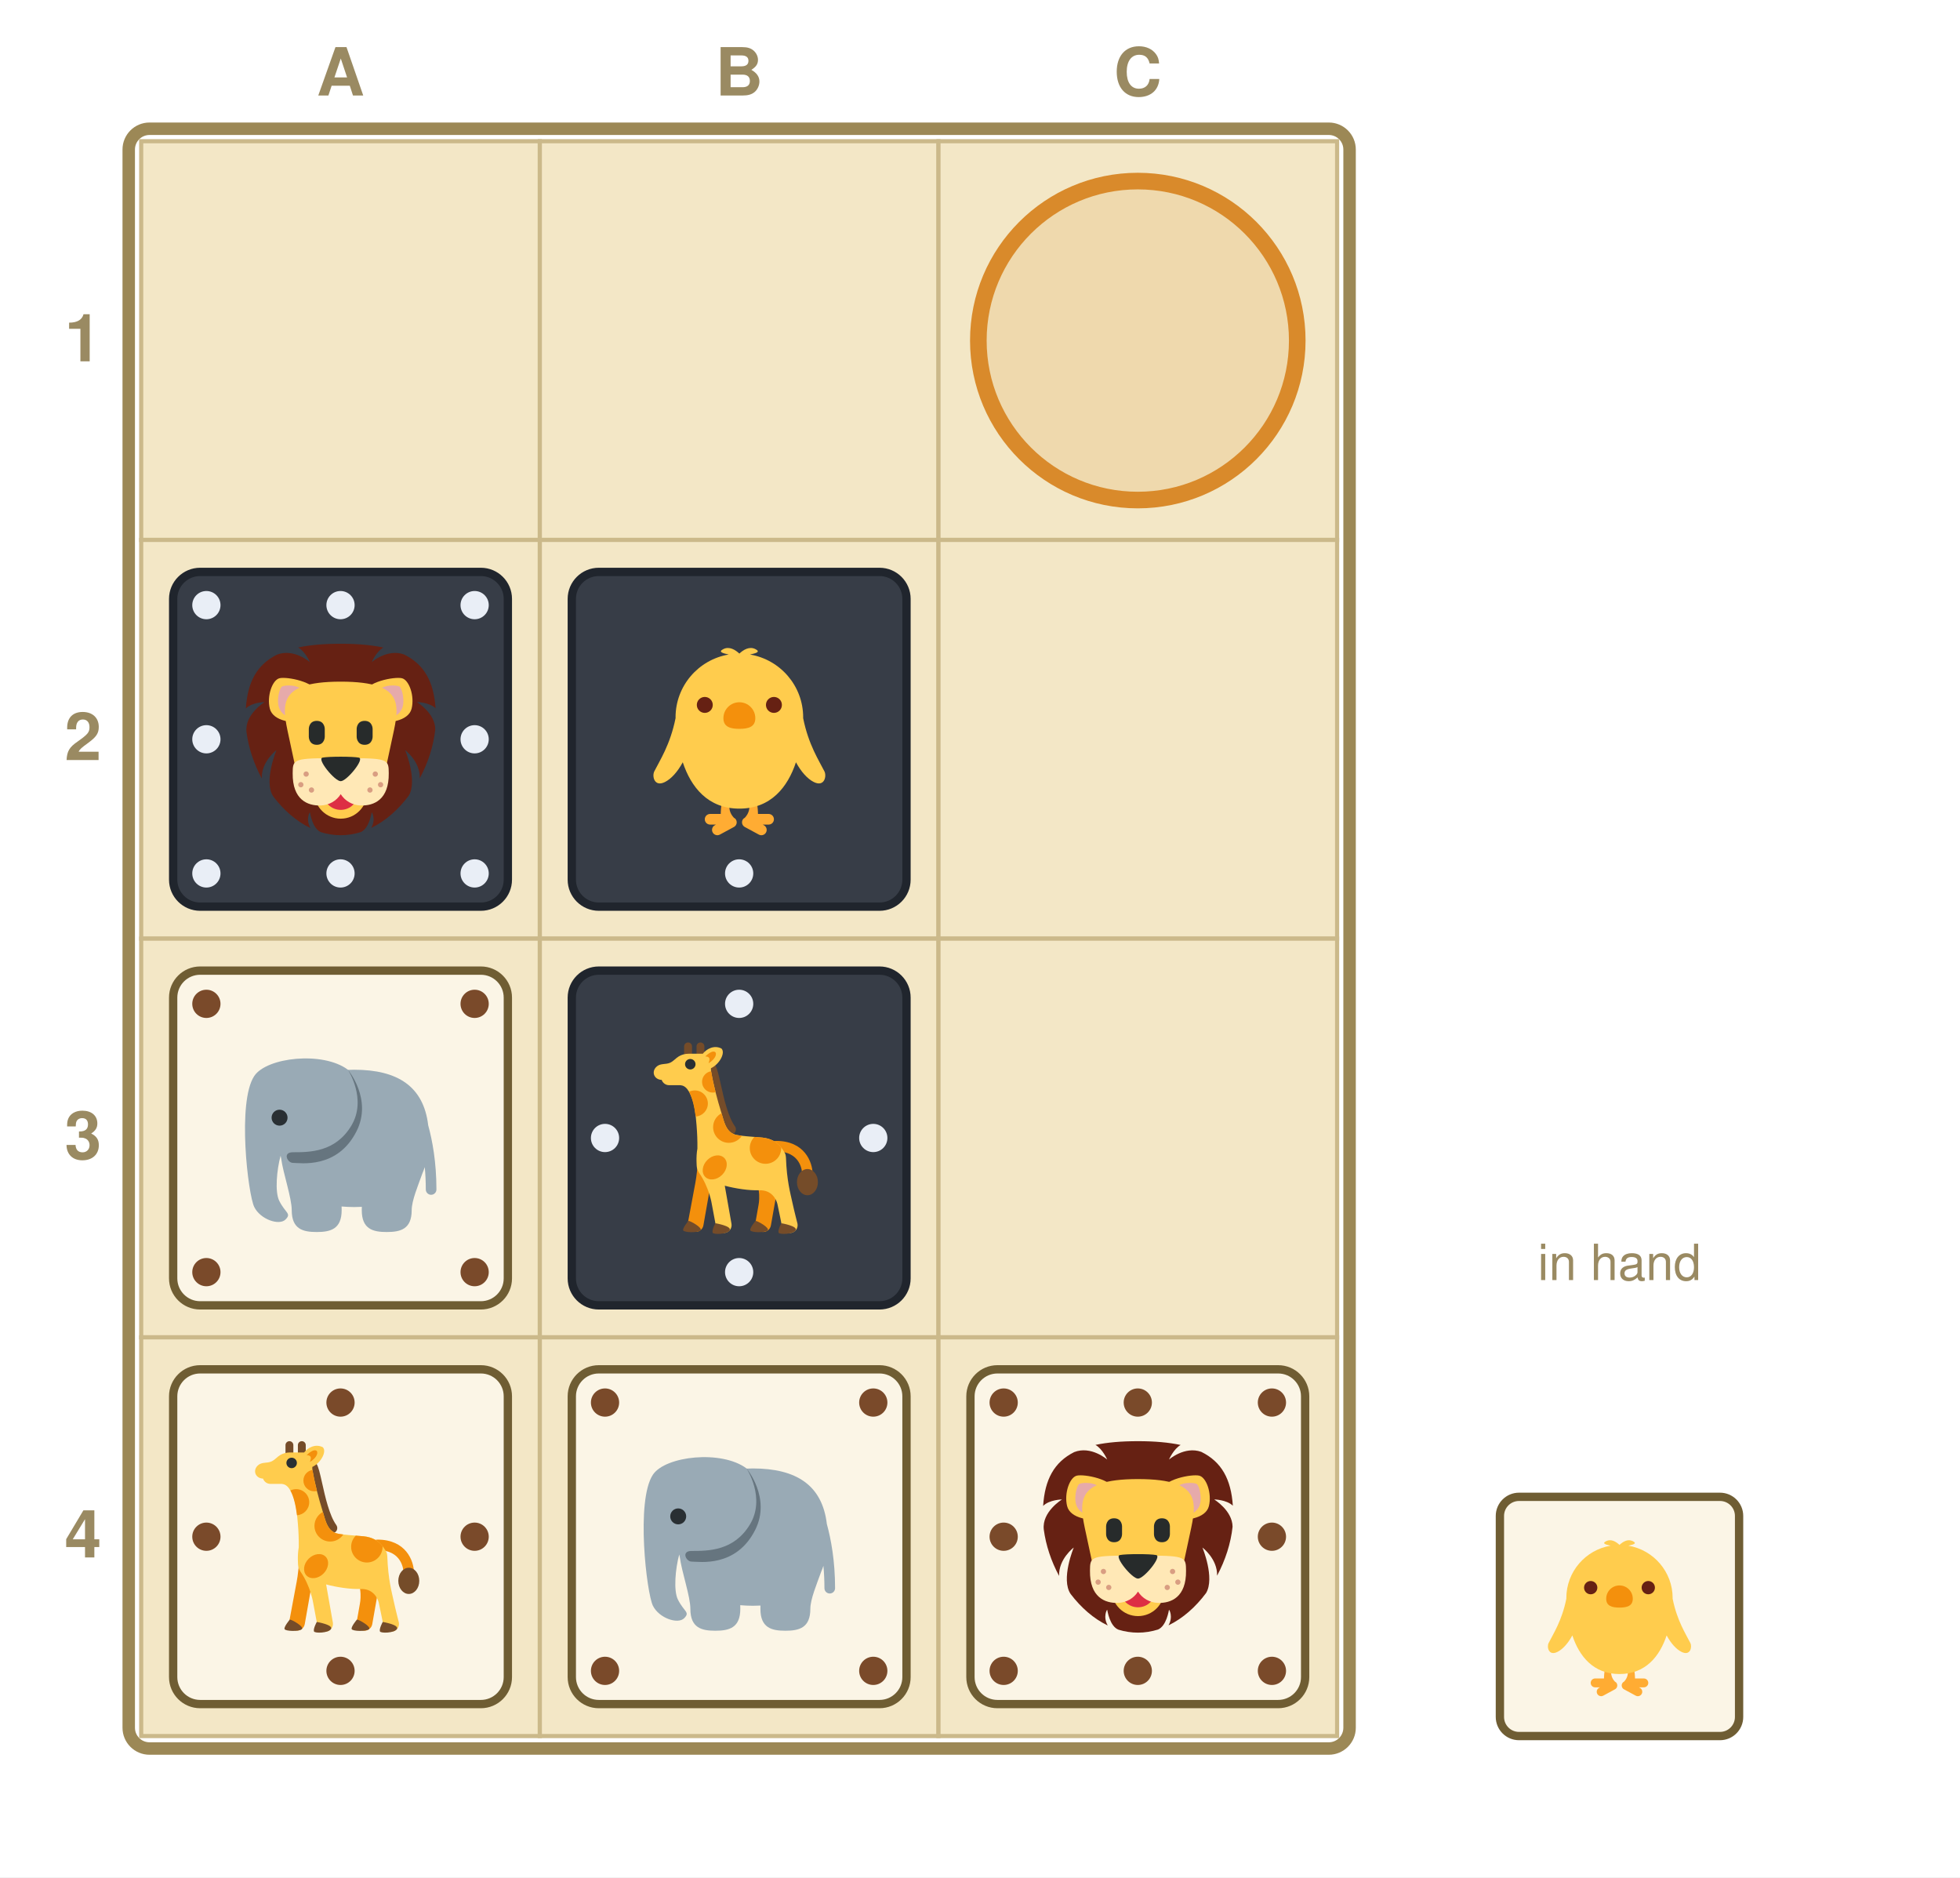
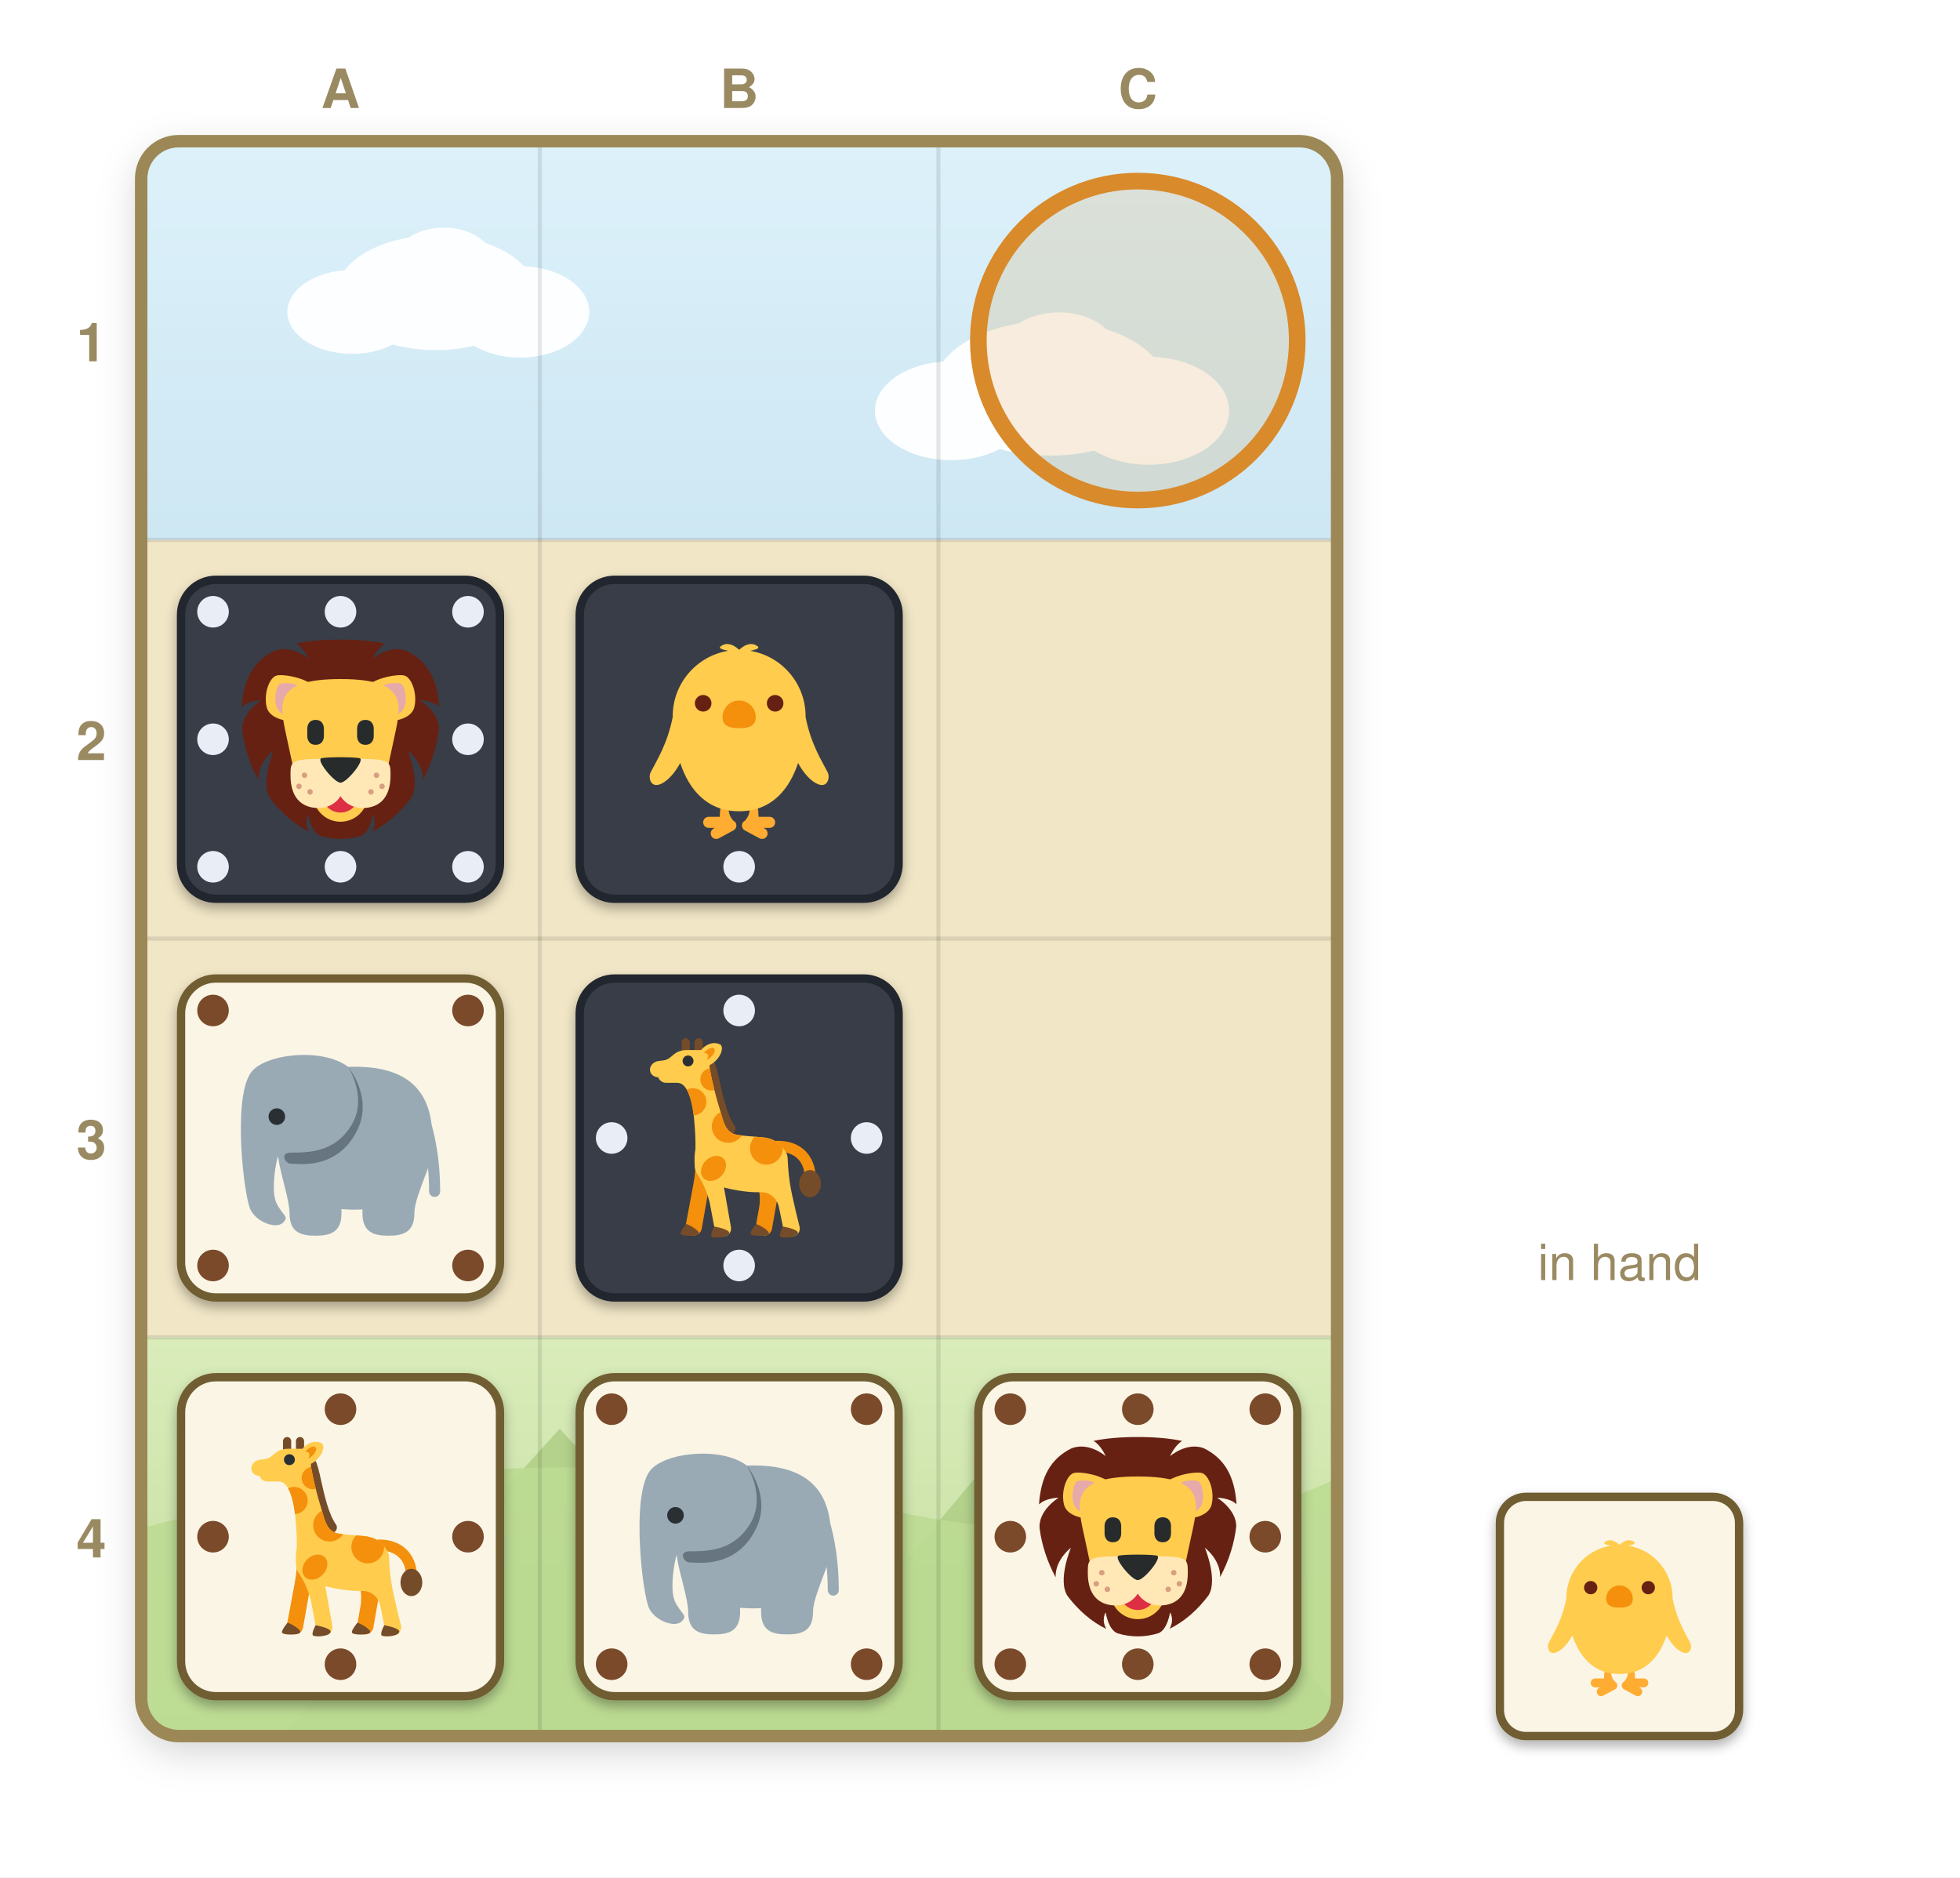
<svg xmlns="http://www.w3.org/2000/svg" width="472" height="452" viewBox="0 0 472 452" font-family="-apple-system,Segoe UI,Helvetica,Arial,sans-serif">
  <rect width="472" height="452" fill="#ffffff" />
  <defs>
    <symbol id="e_chick" viewBox="0 0 36 36">
      <path fill="#FFAC33" d="M17.38 33.098c-.097-.18-.25-.302-.417-.391C15.366 31.001 16.5 29 16.5 29c0-.553 1-2 0-2l-1 1c-1 1-1 4-1 4h-2c-.553 0-1 .447-1 1s.447 1 1 1h1.108l-.222.12c-.486.263-.667.869-.404 1.355s.869.667 1.356.404l2.639-1.427c.485-.262.666-.868.403-1.354zM23.5 32h-2s0-3-1-4l-1-1c-1 0 0 1.447 0 2 0 0 1.135 2.001-.462 3.707-.168.089-.32.211-.418.391-.263.486-.082 1.093.404 1.355l2.639 1.427c.486.263 1.093.082 1.356-.404.263-.486.082-1.093-.404-1.355L22.393 34H23.5c.553 0 1-.447 1-1s-.447-1-1-1z" />
      <path fill="#FFCC4D" d="M34 24c-1-2-3-5-4-10h-.008c.001-.052.008-.102.008-.154 0-5.943-4.324-10.864-9.996-11.819 1.189-.26 2.031-.509.996-1.027-1.115-.558-2.23.129-2.999.846h-.002C17.23 1.129 16.116.442 15 1c-1.035.518-.193.767.996 1.026C10.325 2.981 6 7.902 6 13.846c0 .052.007.102.008.154H6c-1 5-3 8-4 10-.447.895 0 3 2 2 1.191-.596 2.377-1.912 3.357-3.715C8.902 26.94 12.066 31 18 31c5.934 0 9.098-4.06 10.643-8.715.98 1.803 2.166 3.119 3.357 3.715 2 1 2.447-1.105 2-2z" />
      <path fill="#F4900C" d="M21 14c0 1.657-1.343 2-3 2s-3-.343-3-2 1.343-3 3-3 3 1.343 3 3z" />
      <circle fill="#662113" cx="11.5" cy="11.5" r="1.5" />
      <circle fill="#662113" cx="24.5" cy="11.5" r="1.5" />
    </symbol>
    <symbol id="e_elephant" viewBox="0 0 36 36">
      <path fill="#99AAB5" d="M34.453 15.573c-.864-7.3-5.729-10.447-13.93-10.447-.391 0-.763.017-1.139.031-.013-.01-.022-.021-.035-.031C14.655 1.605 4.091 2.779 1.745 6.3c-3.255 4.883-1.174 22.3 0 24.646 1.173 2.35 4.694 3.521 5.868 2.35 1.174-1.176 0-1.176-1.173-3.521-.85-1.701-.466-5.859.255-8.471.028.168.068.322.1.486.39 2.871 1.993 7.412 1.993 9.744 0 3.564 2.102 4.107 4.694 4.107 2.593 0 4.695-.543 4.695-4.107 0-.24-.008-.463-.012-.695.757.064 1.535.107 2.359.107.497 0 .977-.016 1.448-.039-.004.209-.013.41-.013.627 0 3.564 2.103 4.107 4.694 4.107 2.593 0 4.695-.543 4.695-4.107 0-1.801 1.192-4.625 2.039-6.982.159-.354.291-.732.42-1.117.118 1.307.193 2.706.193 4.206 0 .553.447 1 1 1s1-.447 1-1c0-5.153-.771-9.248-1.547-12.068z" />
      <path fill="#66757F" d="M19.35 5.126S23 10.641 20 15.641c-3 5-7.838 5-11 5-2 0-1 2 0 2 1.414 0 8.395 1.211 12-6 3-6-1.65-11.515-1.65-11.515z" />
      <circle fill="#292F33" cx="6.5" cy="14.141" r="1.5" />
    </symbol>
    <symbol id="e_giraffe" viewBox="0 0 36 36">
      <path d="M22.217 35.615h-.002c-.804-.142-1.34-.908-1.198-1.712l.59-3.344s.68-3.165-1.076-5.449c1.259-1.171 5.024.085 5.024.085l-1.626 9.221c-.142.804-.908 1.34-1.712 1.199zm-12.692-.021h-.002c-.804-.142-1.34-.908-1.198-1.712l1.312-7.025s.503-2.419.503-4.439c1.142-.439 2.723 2.757 2.723 2.757l-1.626 9.221c-.143.803-.909 1.339-1.712 1.198zm21.277-9.823c-.537 0-.977-.431-.985-.969-.012-.723-.304-4.326-4.925-4.326-.545 0-.985-.441-.985-.985s.441-.985.985-.985c5.363 0 6.858 3.938 6.896 6.264.009.545-.425.993-.969 1.002l-.017-.001z" fill="#F4900C" />
      <g fill="#754C29">
        <path d="M15.226 17.252l-3.46-11.98 1.687-1.02c.369.61.628 1.722 1.054 3.633.569 2.558 1.349 6.06 2.657 7.876.318.442.218 1.058-.224 1.376-.175.126-1.714.115-1.714.115zM7.615 2.71V.739c0-.408.331-.739.739-.739s.739.331.739.739V2.71H7.615zm2.332 0V.739c0-.408.331-.739.739-.739s.739.331.739.739V2.71H9.947z" />
        <ellipse cx="30.802" cy="26.263" rx="1.971" ry="2.464" />
      </g>
      <path fill="#FFCC4D" d="M28.935 34.094s-.647-2.515-.998-4.154c-.332-1.549-1.025-3.981-1.171-8.225-.01-.145-.039-.512-.138-.779-.122-.33-.567-.933-.766-1.203-.777-1.052-2.012-1.691-3.526-1.847-1.283-.132-2.573-.185-3.854-.339-.59-.071-1.1-.156-1.422-.272-1.636-.589-1.962-2.502-2.414-3.965-.8-2.59-1.508-5.225-1.961-7.9l-.036.009.036-.009-.027-.165V4.84c1.567-.714 2.79-2.888 1.971-3.706-1.416-.708-2.827.11-3.513.992-.02-.001-.039-.006-.059-.006H8.459c-.655 0-1.304.16-1.872.51-.584.359-.986.907-1.633 1.19-.786.344-1.721.093-2.417.64-1.189.933-.625 2.525.854 2.578.201.577.745.993 1.39.993h2.106c.055.011.108.021.173.029.604.071 1.088.525 1.477 1.215 1.047 1.856 1.244 4.244 1.415 6.324.119 1.448.177 2.906.158 4.36-.293 1.566-.12 3.377-.12 3.377.044.419.186.777.394 1.095l-.01.011c1.99 2.81 2.449 5.97 2.449 5.97l.784 4.193c.142.804.908 1.341 1.713 1.199.804-.142 1.341-.908 1.199-1.712l-1.262-7.159c1.977.534 4.609.932 6.449.852 0 .006-.003.014-.002.02 2.371-.146 3.26 1.73 3.454 2.576.194.846.868 4.228.868 4.228.142.804.909 1.341 1.712 1.199.802-.143 1.339-.91 1.197-1.714z" />
      <path fill="#F4900C" d="M11.975 22.1c-.985.985-1.16 2.408-.391 3.178.77.77 2.193.595 3.178-.391s1.16-2.408.391-3.178c-.77-.77-2.193-.595-3.178.391zm1.088-6.185c0 1.633 1.324 2.956 2.956 2.956 1.029 0 1.933-.526 2.462-1.323-.59-.071-1.1-.156-1.422-.272-1.564-.563-1.872-2.237-2.253-3.441-.057-.179-.108-.349-.162-.523-.935.496-1.581 1.469-1.581 2.603zm-.986-4.434c0-1.361-1.103-2.464-2.464-2.464-.388 0-.75.098-1.077.257.635 1.126 1.015 2.885 1.242 4.653 1.282-.086 2.299-1.142 2.299-2.446zm-1.093-4.079c0 1.118.906 2.023 2.023 2.023.182 0 .355-.032.523-.077-.449-1.787-.709-3.122-.847-3.937-.961.156-1.699.985-1.699 1.991zm8.977 12.456c0 1.633 1.324 2.956 2.956 2.956 1.633 0 2.956-1.324 2.956-2.956 0-.043-.011-.082-.013-.124-.777-1.052-2.012-1.691-3.526-1.847-.457-.047-.972-.088-1.499-.128-.538.536-.874 1.277-.874 2.099zM11.598 2.613c.505-.483 1.317-1.089 1.778-.856.461.233.258 1.273-1.166 2.151.113-.439.551-1.215-.612-1.295z" />
      <circle fill="#292F33" cx="8.772" cy="4.09" r=".985" />
      <path d="M21.047 33.545s-1.142 1.351-.985 1.781 2.741.491 3.249.022-1.951-1.842-2.264-1.803zm-12.623 0s-1.142 1.351-.985 1.781c.156.43 2.741.491 3.249.022s-1.951-1.842-2.264-1.803zm4.547 2.22c.136.391 2.766.329 3.205-.461.439-.79-2.678-1.317-2.678-1.317s-.703 1.273-.527 1.778zm12.404 0c.136.391 2.766.329 3.205-.461.439-.79-2.678-1.317-2.678-1.317s-.703 1.273-.527 1.778z" fill="#754C29" />
    </symbol>
    <symbol id="e_lion" viewBox="0 0 36 36">
      <path fill="#662113" d="M32.325 10.958s2.315.024 3.511 1.177c-.336-4.971-2.104-8.249-5.944-10.13-3.141-1.119-6.066 1.453-6.066 1.453s.862-1.99 2.19-2.746C23.789.236 21.146 0 18 0c-3.136 0-5.785.227-8.006.701 1.341.745 2.215 2.758 2.215 2.758S9.194.803 6 2.053C2.221 3.949.481 7.223.158 12.174c1.183-1.19 3.55-1.215 3.55-1.215S-.105 13.267.282 16.614c.387 2.947 1.394 5.967 2.879 8.722C3.039 22.15 5.917 20 5.917 20s-2.492 5.96-.581 8.738c1.935 2.542 4.313 4.641 6.976 5.916-.955-1.645-.136-3.044-.103-2.945.042.125.459 3.112 2.137 3.743 1.178.356 2.4.548 3.654.548 1.292 0 2.55-.207 3.761-.583 1.614-.691 2.024-3.585 2.064-3.708.032-.098.843 1.287-.09 2.921 2.706-1.309 5.118-3.463 7.064-6.073 1.699-2.846-.683-8.557-.683-8.557s2.85 2.13 2.757 5.288c1.556-2.906 2.585-6.104 2.911-9.2-.035-3.061-3.459-5.13-3.459-5.13z" />
      <path fill="#FFCC4D" d="M13.859 9.495c.596 2.392.16 4.422-2.231 5.017-2.392.596-6.363.087-6.958-2.304-.596-2.392.469-5.39 1.81-5.724 1.341-.334 6.784.62 7.379 3.011zm9.104 18.432c0 2.74-2.222 4.963-4.963 4.963s-4.963-2.223-4.963-4.963c0-2.741 2.223-4.964 4.963-4.964 2.741 0 4.963 2.222 4.963 4.964z" />
      <path fill="#DD2E44" d="M21.309 27.927c0 1.827-1.481 3.309-3.309 3.309s-3.309-1.481-3.309-3.309c0-1.827 1.481-3.31 3.309-3.31s3.309 1.483 3.309 3.31z" />
      <path fill="#E6AAAA" d="M11.052 8.997c.871 1.393.447 3.229-.946 4.1-1.394.871-2.608.797-3.479-.596-.871-1.394-.186-4.131.324-4.45.51-.319 3.23-.448 4.101.946z" />
      <path fill="#FFCC4D" d="M22.141 9.495c-.596 2.392-.159 4.422 2.232 5.017 2.392.596 6.363.087 6.959-2.304.596-2.392-.47-5.39-1.811-5.724-1.342-.334-6.786.62-7.38 3.011z" />
      <path fill="#E6AAAA" d="M24.948 8.997c-.871 1.393-.447 3.229.945 4.1 1.394.871 2.608.797 3.479-.596.871-1.394.185-4.131-.324-4.45-.51-.319-3.229-.448-4.1.946z" />
      <path fill="#FFCC4D" d="M18 7.125h-.002C5.167 7.126 7.125 12.083 8.5 18.667 9.875 25.25 10.384 27 10.384 27h15.228s.51-1.75 1.885-8.333C28.872 12.083 30.829 7.126 18 7.125z" />
      <path fill="#272B2B" d="M12 16s0-1.5 1.5-1.5S15 16 15 16v1.5s0 1.5-1.5 1.5-1.5-1.5-1.5-1.5V16zm9 0s0-1.5 1.5-1.5S24 16 24 16v1.5s0 1.5-1.5 1.5-1.5-1.5-1.5-1.5V16z" />
      <path fill="#FFE8B6" d="M20.168 21.521c-1.598 0-1.385.848-2.168 2.113-.783-1.266-.571-2.113-2.168-2.113-6.865 0-6.837.375-6.865 2.828-.058 4.986 2.802 6.132 5.257 6.06 1.597-.048 2.994-.88 3.777-2.131.783 1.251 2.179 2.083 3.776 2.131 2.455.072 5.315-1.073 5.257-6.06-.029-2.453-.001-2.828-6.866-2.828z" />
      <path fill="#272B2B" d="M14.582 21.411c-1.14.233 2.279 4.431 3.418 4.431s4.559-4.198 3.419-4.431c-1.14-.232-5.698-.232-6.837 0z" />
      <circle fill="#D99E82" cx="11.5" cy="24.5" r=".5" />
      <circle fill="#D99E82" cx="10.5" cy="26.5" r=".5" />
      <circle fill="#D99E82" cx="12.5" cy="27.5" r=".5" />
      <circle fill="#D99E82" cx="24.5" cy="24.5" r=".5" />
      <circle fill="#D99E82" cx="25.5" cy="26.5" r=".5" />
      <circle fill="#D99E82" cx="23.5" cy="27.5" r=".5" />
    </symbol>
  </defs>
-   <rect x="31" y="31" width="294" height="390" fill="none" stroke="#9c8856" stroke-width="3" rx="5" />
-   <rect x="34" y="34" width="96" height="96" fill="#f3e7c6" stroke="#cbb98a" stroke-width="1" />
-   <rect x="130" y="34" width="96" height="96" fill="#f3e7c6" stroke="#cbb98a" stroke-width="1" />
-   <rect x="226" y="34" width="96" height="96" fill="#f3e7c6" stroke="#cbb98a" stroke-width="1" />
-   <rect x="34" y="130" width="96" height="96" fill="#f3e7c6" stroke="#cbb98a" stroke-width="1" />
-   <rect x="130" y="130" width="96" height="96" fill="#f3e7c6" stroke="#cbb98a" stroke-width="1" />
-   <rect x="226" y="130" width="96" height="96" fill="#f3e7c6" stroke="#cbb98a" stroke-width="1" />
-   <rect x="34" y="226" width="96" height="96" fill="#f3e7c6" stroke="#cbb98a" stroke-width="1" />
-   <rect x="130" y="226" width="96" height="96" fill="#f3e7c6" stroke="#cbb98a" stroke-width="1" />
-   <rect x="226" y="226" width="96" height="96" fill="#f3e7c6" stroke="#cbb98a" stroke-width="1" />
-   <rect x="34" y="322" width="96" height="96" fill="#f3e7c6" stroke="#cbb98a" stroke-width="1" />
-   <rect x="130" y="322" width="96" height="96" fill="#f3e7c6" stroke="#cbb98a" stroke-width="1" />
-   <rect x="226" y="322" width="96" height="96" fill="#f3e7c6" stroke="#cbb98a" stroke-width="1" />
-   <text x="82.0" y="23" font-size="16" text-anchor="middle" fill="#9a8a62" font-weight="600">A</text>
-   <text x="178.0" y="23" font-size="16" text-anchor="middle" fill="#9a8a62" font-weight="600">B</text>
-   <text x="274.0" y="23" font-size="16" text-anchor="middle" fill="#9a8a62" font-weight="600">C</text>
-   <text x="20" y="87.0" font-size="16" text-anchor="middle" fill="#9a8a62" font-weight="600">1</text>
-   <text x="20" y="183.0" font-size="16" text-anchor="middle" fill="#9a8a62" font-weight="600">2</text>
-   <text x="20" y="279.0" font-size="16" text-anchor="middle" fill="#9a8a62" font-weight="600">3</text>
-   <text x="20" y="375.0" font-size="16" text-anchor="middle" fill="#9a8a62" font-weight="600">4</text>
+   <defs>
+     <linearGradient id="sky" x1="0" y1="0" x2="0" y2="1">
+       <stop offset="0" stop-color="#ddf1fa" />
+       <stop offset="1" stop-color="#cde7f3" />
+     </linearGradient>
+     <linearGradient id="grass" x1="0" y1="0" x2="0" y2="1">
+       <stop offset="0" stop-color="#d9ecba" />
+       <stop offset="1" stop-color="#c4dd9d" />
+     </linearGradient>
+     <filter id="tsh" x="-40%" y="-40%" width="180%" height="180%">
+       <feDropShadow dx="0" dy="1.4" stdDeviation="1.4" flood-color="#000" flood-opacity="0.32" />
+     </filter>
+     <filter id="bsh" x="-20%" y="-20%" width="140%" height="140%">
+       <feDropShadow dx="0" dy="3" stdDeviation="5" flood-color="#000" flood-opacity="0.20" />
+     </filter>
+     <clipPath id="bclip">
+       <rect x="34" y="34" width="288" height="384" rx="9" />
+     </clipPath>
+   </defs>
+   <rect x="34" y="34" width="288" height="384" rx="9" fill="#ffffff" filter="url(#bsh)" />
+   <g clip-path="url(#bclip)">
+     <rect x="34" y="34" width="288" height="96" fill="url(#sky)" />
+     <rect x="34" y="130" width="288" height="192" fill="#f1e6c6" />
+     <rect x="34" y="322" width="288" height="96" fill="url(#grass)" />
+     <g fill="#fff" opacity="0.95">
+       <ellipse cx="105.0" cy="70.5" rx="23.9" ry="13.8" />
+       <ellipse cx="84.8" cy="75.1" rx="15.6" ry="10.1" />
+       <ellipse cx="125.3" cy="75.1" rx="16.6" ry="11.0" />
+       <ellipse cx="106.9" cy="63.1" rx="12.0" ry="8.3" />
+     </g>
+     <g fill="#fff" opacity="0.95">
+       <ellipse cx="252.9" cy="93.5" rx="28.1" ry="16.2" />
+       <ellipse cx="229.1" cy="98.9" rx="18.4" ry="11.9" />
+       <ellipse cx="276.6" cy="98.9" rx="19.4" ry="13.0" />
+       <ellipse cx="255.0" cy="84.9" rx="14.0" ry="9.7" />
+     </g>
+     <g fill="#a6c97c" opacity="0.7">
+       <path d="M67.6 418 L134.8 344 L202.0 418 Z" />
+       <path d="M182.8 418 L254.8 332 L328 418 Z" />
+     </g>
+     <path d="M34 418 L34 368 Q130.0 342 206.8 362 Q274.0 378 322 356 L322 418 Z" fill="#bcdb92" opacity="0.9" />
+   </g>
+   <line x1="130" y1="34" x2="130" y2="418" stroke="#00000018" stroke-width="1" />
+   <line x1="226" y1="34" x2="226" y2="418" stroke="#00000018" stroke-width="1" />
+   <line x1="34" y1="130" x2="322" y2="130" stroke="#00000018" stroke-width="1" />
+   <line x1="34" y1="226" x2="322" y2="226" stroke="#00000018" stroke-width="1" />
+   <line x1="34" y1="322" x2="322" y2="322" stroke="#00000018" stroke-width="1" />
+   <rect x="34" y="34" width="288" height="384" rx="9" fill="none" stroke="#9c8856" stroke-width="3" />
+   <text x="82.0" y="26" font-size="13" text-anchor="middle" fill="#9a8a62" font-weight="700">A</text>
+   <text x="178.0" y="26" font-size="13" text-anchor="middle" fill="#9a8a62" font-weight="700">B</text>
+   <text x="274.0" y="26" font-size="13" text-anchor="middle" fill="#9a8a62" font-weight="700">C</text>
+   <text x="22" y="87.0" font-size="13" text-anchor="middle" fill="#9a8a62" font-weight="700">1</text>
+   <text x="22" y="183.0" font-size="13" text-anchor="middle" fill="#9a8a62" font-weight="700">2</text>
+   <text x="22" y="279.0" font-size="13" text-anchor="middle" fill="#9a8a62" font-weight="700">3</text>
+   <text x="22" y="375.0" font-size="13" text-anchor="middle" fill="#9a8a62" font-weight="700">4</text>
  <circle cx="274.0" cy="82.0" r="38.4" fill="#d98a2b" fill-opacity="0.16" stroke="#d98a2b" stroke-width="4" />
-   <rect x="41.7" y="137.7" width="80.6" height="80.6" rx="6.5" fill="#373d47" stroke="#20252d" stroke-width="2" />
-   <circle cx="82.0" cy="210.3" r="3.4" fill="#e9eef6" />
-   <circle cx="49.7" cy="210.3" r="3.4" fill="#e9eef6" />
-   <circle cx="49.7" cy="178.0" r="3.4" fill="#e9eef6" />
-   <circle cx="49.7" cy="145.7" r="3.4" fill="#e9eef6" />
-   <circle cx="82.0" cy="145.7" r="3.4" fill="#e9eef6" />
-   <circle cx="114.3" cy="145.7" r="3.4" fill="#e9eef6" />
-   <circle cx="114.3" cy="178.0" r="3.4" fill="#e9eef6" />
-   <circle cx="114.3" cy="210.3" r="3.4" fill="#e9eef6" />
-   <use href="#e_lion" x="59.0" y="155.0" width="46.1" height="46.1" />
-   <rect x="137.7" y="137.7" width="80.6" height="80.6" rx="6.5" fill="#373d47" stroke="#20252d" stroke-width="2" />
-   <circle cx="178.0" cy="210.3" r="3.4" fill="#e9eef6" />
-   <use href="#e_chick" x="155.0" y="155.0" width="46.1" height="46.1" />
-   <rect x="41.7" y="233.7" width="80.6" height="80.6" rx="6.5" fill="#fbf5e6" stroke="#6f5d33" stroke-width="2" />
-   <circle cx="114.3" cy="241.7" r="3.4" fill="#7a4a2a" />
-   <circle cx="114.3" cy="306.3" r="3.4" fill="#7a4a2a" />
-   <circle cx="49.7" cy="306.3" r="3.4" fill="#7a4a2a" />
-   <circle cx="49.7" cy="241.7" r="3.4" fill="#7a4a2a" />
-   <use href="#e_elephant" x="59.0" y="251.0" width="46.1" height="46.1" />
-   <rect x="137.7" y="233.7" width="80.6" height="80.6" rx="6.5" fill="#373d47" stroke="#20252d" stroke-width="2" />
-   <circle cx="178.0" cy="306.3" r="3.4" fill="#e9eef6" />
-   <circle cx="145.7" cy="274.0" r="3.4" fill="#e9eef6" />
-   <circle cx="178.0" cy="241.7" r="3.4" fill="#e9eef6" />
-   <circle cx="210.3" cy="274.0" r="3.4" fill="#e9eef6" />
-   <use href="#e_giraffe" x="155.0" y="251.0" width="46.1" height="46.1" />
-   <rect x="41.7" y="329.7" width="80.6" height="80.6" rx="6.5" fill="#fbf5e6" stroke="#6f5d33" stroke-width="2" />
-   <circle cx="82.0" cy="337.7" r="3.4" fill="#7a4a2a" />
-   <circle cx="114.3" cy="370.0" r="3.4" fill="#7a4a2a" />
-   <circle cx="82.0" cy="402.3" r="3.4" fill="#7a4a2a" />
-   <circle cx="49.7" cy="370.0" r="3.4" fill="#7a4a2a" />
-   <use href="#e_giraffe" x="59.0" y="347.0" width="46.1" height="46.1" />
-   <rect x="137.7" y="329.7" width="80.6" height="80.6" rx="6.5" fill="#fbf5e6" stroke="#6f5d33" stroke-width="2" />
-   <circle cx="210.3" cy="337.7" r="3.4" fill="#7a4a2a" />
-   <circle cx="210.3" cy="402.3" r="3.4" fill="#7a4a2a" />
-   <circle cx="145.7" cy="402.3" r="3.4" fill="#7a4a2a" />
-   <circle cx="145.7" cy="337.7" r="3.4" fill="#7a4a2a" />
-   <use href="#e_elephant" x="155.0" y="347.0" width="46.1" height="46.1" />
-   <rect x="233.7" y="329.7" width="80.6" height="80.6" rx="6.5" fill="#fbf5e6" stroke="#6f5d33" stroke-width="2" />
-   <circle cx="274.0" cy="337.7" r="3.4" fill="#7a4a2a" />
-   <circle cx="306.3" cy="337.7" r="3.4" fill="#7a4a2a" />
-   <circle cx="306.3" cy="370.0" r="3.4" fill="#7a4a2a" />
-   <circle cx="306.3" cy="402.3" r="3.4" fill="#7a4a2a" />
-   <circle cx="274.0" cy="402.3" r="3.4" fill="#7a4a2a" />
-   <circle cx="241.7" cy="402.3" r="3.4" fill="#7a4a2a" />
-   <circle cx="241.7" cy="370.0" r="3.4" fill="#7a4a2a" />
-   <circle cx="241.7" cy="337.7" r="3.4" fill="#7a4a2a" />
-   <use href="#e_lion" x="251.0" y="347.0" width="46.1" height="46.1" />
+   <rect x="43.6" y="139.6" width="76.8" height="76.8" rx="8.4" fill="#373d47" stroke="#20252d" stroke-width="2" filter="url(#tsh)" />
+   <circle cx="82.0" cy="208.7" r="3.8" fill="#e9eef6" />
+   <circle cx="51.3" cy="208.7" r="3.8" fill="#e9eef6" />
+   <circle cx="51.3" cy="178.0" r="3.8" fill="#e9eef6" />
+   <circle cx="51.3" cy="147.3" r="3.8" fill="#e9eef6" />
+   <circle cx="82.0" cy="147.3" r="3.8" fill="#e9eef6" />
+   <circle cx="112.7" cy="147.3" r="3.8" fill="#e9eef6" />
+   <circle cx="112.7" cy="178.0" r="3.8" fill="#e9eef6" />
+   <circle cx="112.7" cy="208.7" r="3.8" fill="#e9eef6" />
+   <use href="#e_lion" x="58.0" y="154.0" width="48.0" height="48.0" />
+   <rect x="139.6" y="139.6" width="76.8" height="76.8" rx="8.4" fill="#373d47" stroke="#20252d" stroke-width="2" filter="url(#tsh)" />
+   <circle cx="178.0" cy="208.7" r="3.8" fill="#e9eef6" />
+   <use href="#e_chick" x="154.0" y="154.0" width="48.0" height="48.0" />
+   <rect x="43.6" y="235.6" width="76.8" height="76.8" rx="8.4" fill="#fbf5e6" stroke="#6f5d33" stroke-width="2" filter="url(#tsh)" />
+   <circle cx="112.7" cy="243.3" r="3.8" fill="#7a4a2a" />
+   <circle cx="112.7" cy="304.7" r="3.8" fill="#7a4a2a" />
+   <circle cx="51.3" cy="304.7" r="3.8" fill="#7a4a2a" />
+   <circle cx="51.3" cy="243.3" r="3.8" fill="#7a4a2a" />
+   <use href="#e_elephant" x="58.0" y="250.0" width="48.0" height="48.0" />
+   <rect x="139.6" y="235.6" width="76.8" height="76.8" rx="8.4" fill="#373d47" stroke="#20252d" stroke-width="2" filter="url(#tsh)" />
+   <circle cx="178.0" cy="304.7" r="3.8" fill="#e9eef6" />
+   <circle cx="147.3" cy="274.0" r="3.8" fill="#e9eef6" />
+   <circle cx="178.0" cy="243.3" r="3.8" fill="#e9eef6" />
+   <circle cx="208.7" cy="274.0" r="3.8" fill="#e9eef6" />
+   <use href="#e_giraffe" x="154.0" y="250.0" width="48.0" height="48.0" />
+   <rect x="43.6" y="331.6" width="76.8" height="76.8" rx="8.4" fill="#fbf5e6" stroke="#6f5d33" stroke-width="2" filter="url(#tsh)" />
+   <circle cx="82.0" cy="339.3" r="3.8" fill="#7a4a2a" />
+   <circle cx="112.7" cy="370.0" r="3.8" fill="#7a4a2a" />
+   <circle cx="82.0" cy="400.7" r="3.8" fill="#7a4a2a" />
+   <circle cx="51.3" cy="370.0" r="3.8" fill="#7a4a2a" />
+   <use href="#e_giraffe" x="58.0" y="346.0" width="48.0" height="48.0" />
+   <rect x="139.6" y="331.6" width="76.8" height="76.8" rx="8.4" fill="#fbf5e6" stroke="#6f5d33" stroke-width="2" filter="url(#tsh)" />
+   <circle cx="208.7" cy="339.3" r="3.8" fill="#7a4a2a" />
+   <circle cx="208.7" cy="400.7" r="3.8" fill="#7a4a2a" />
+   <circle cx="147.3" cy="400.7" r="3.8" fill="#7a4a2a" />
+   <circle cx="147.3" cy="339.3" r="3.8" fill="#7a4a2a" />
+   <use href="#e_elephant" x="154.0" y="346.0" width="48.0" height="48.0" />
+   <rect x="235.6" y="331.6" width="76.8" height="76.8" rx="8.4" fill="#fbf5e6" stroke="#6f5d33" stroke-width="2" filter="url(#tsh)" />
+   <circle cx="274.0" cy="339.3" r="3.8" fill="#7a4a2a" />
+   <circle cx="304.7" cy="339.3" r="3.8" fill="#7a4a2a" />
+   <circle cx="304.7" cy="370.0" r="3.8" fill="#7a4a2a" />
+   <circle cx="304.7" cy="400.7" r="3.8" fill="#7a4a2a" />
+   <circle cx="274.0" cy="400.7" r="3.8" fill="#7a4a2a" />
+   <circle cx="243.3" cy="400.7" r="3.8" fill="#7a4a2a" />
+   <circle cx="243.3" cy="370.0" r="3.8" fill="#7a4a2a" />
+   <circle cx="243.3" cy="339.3" r="3.8" fill="#7a4a2a" />
+   <use href="#e_lion" x="250.0" y="346.0" width="48.0" height="48.0" />
  <text x="390.0" y="308.2" font-size="12" text-anchor="middle" fill="#9a8a62">in hand</text>
-   <rect x="361.2" y="360.4" width="57.6" height="57.6" rx="4.6" fill="#fbf5e6" stroke="#6f5d33" stroke-width="2" />
+   <rect x="361.2" y="360.4" width="57.6" height="57.6" rx="6.3" fill="#fbf5e6" stroke="#6f5d33" stroke-width="2" filter="url(#tsh)" />
  <use href="#e_chick" x="370.8" y="370.0" width="38.4" height="38.4" />
</svg>
